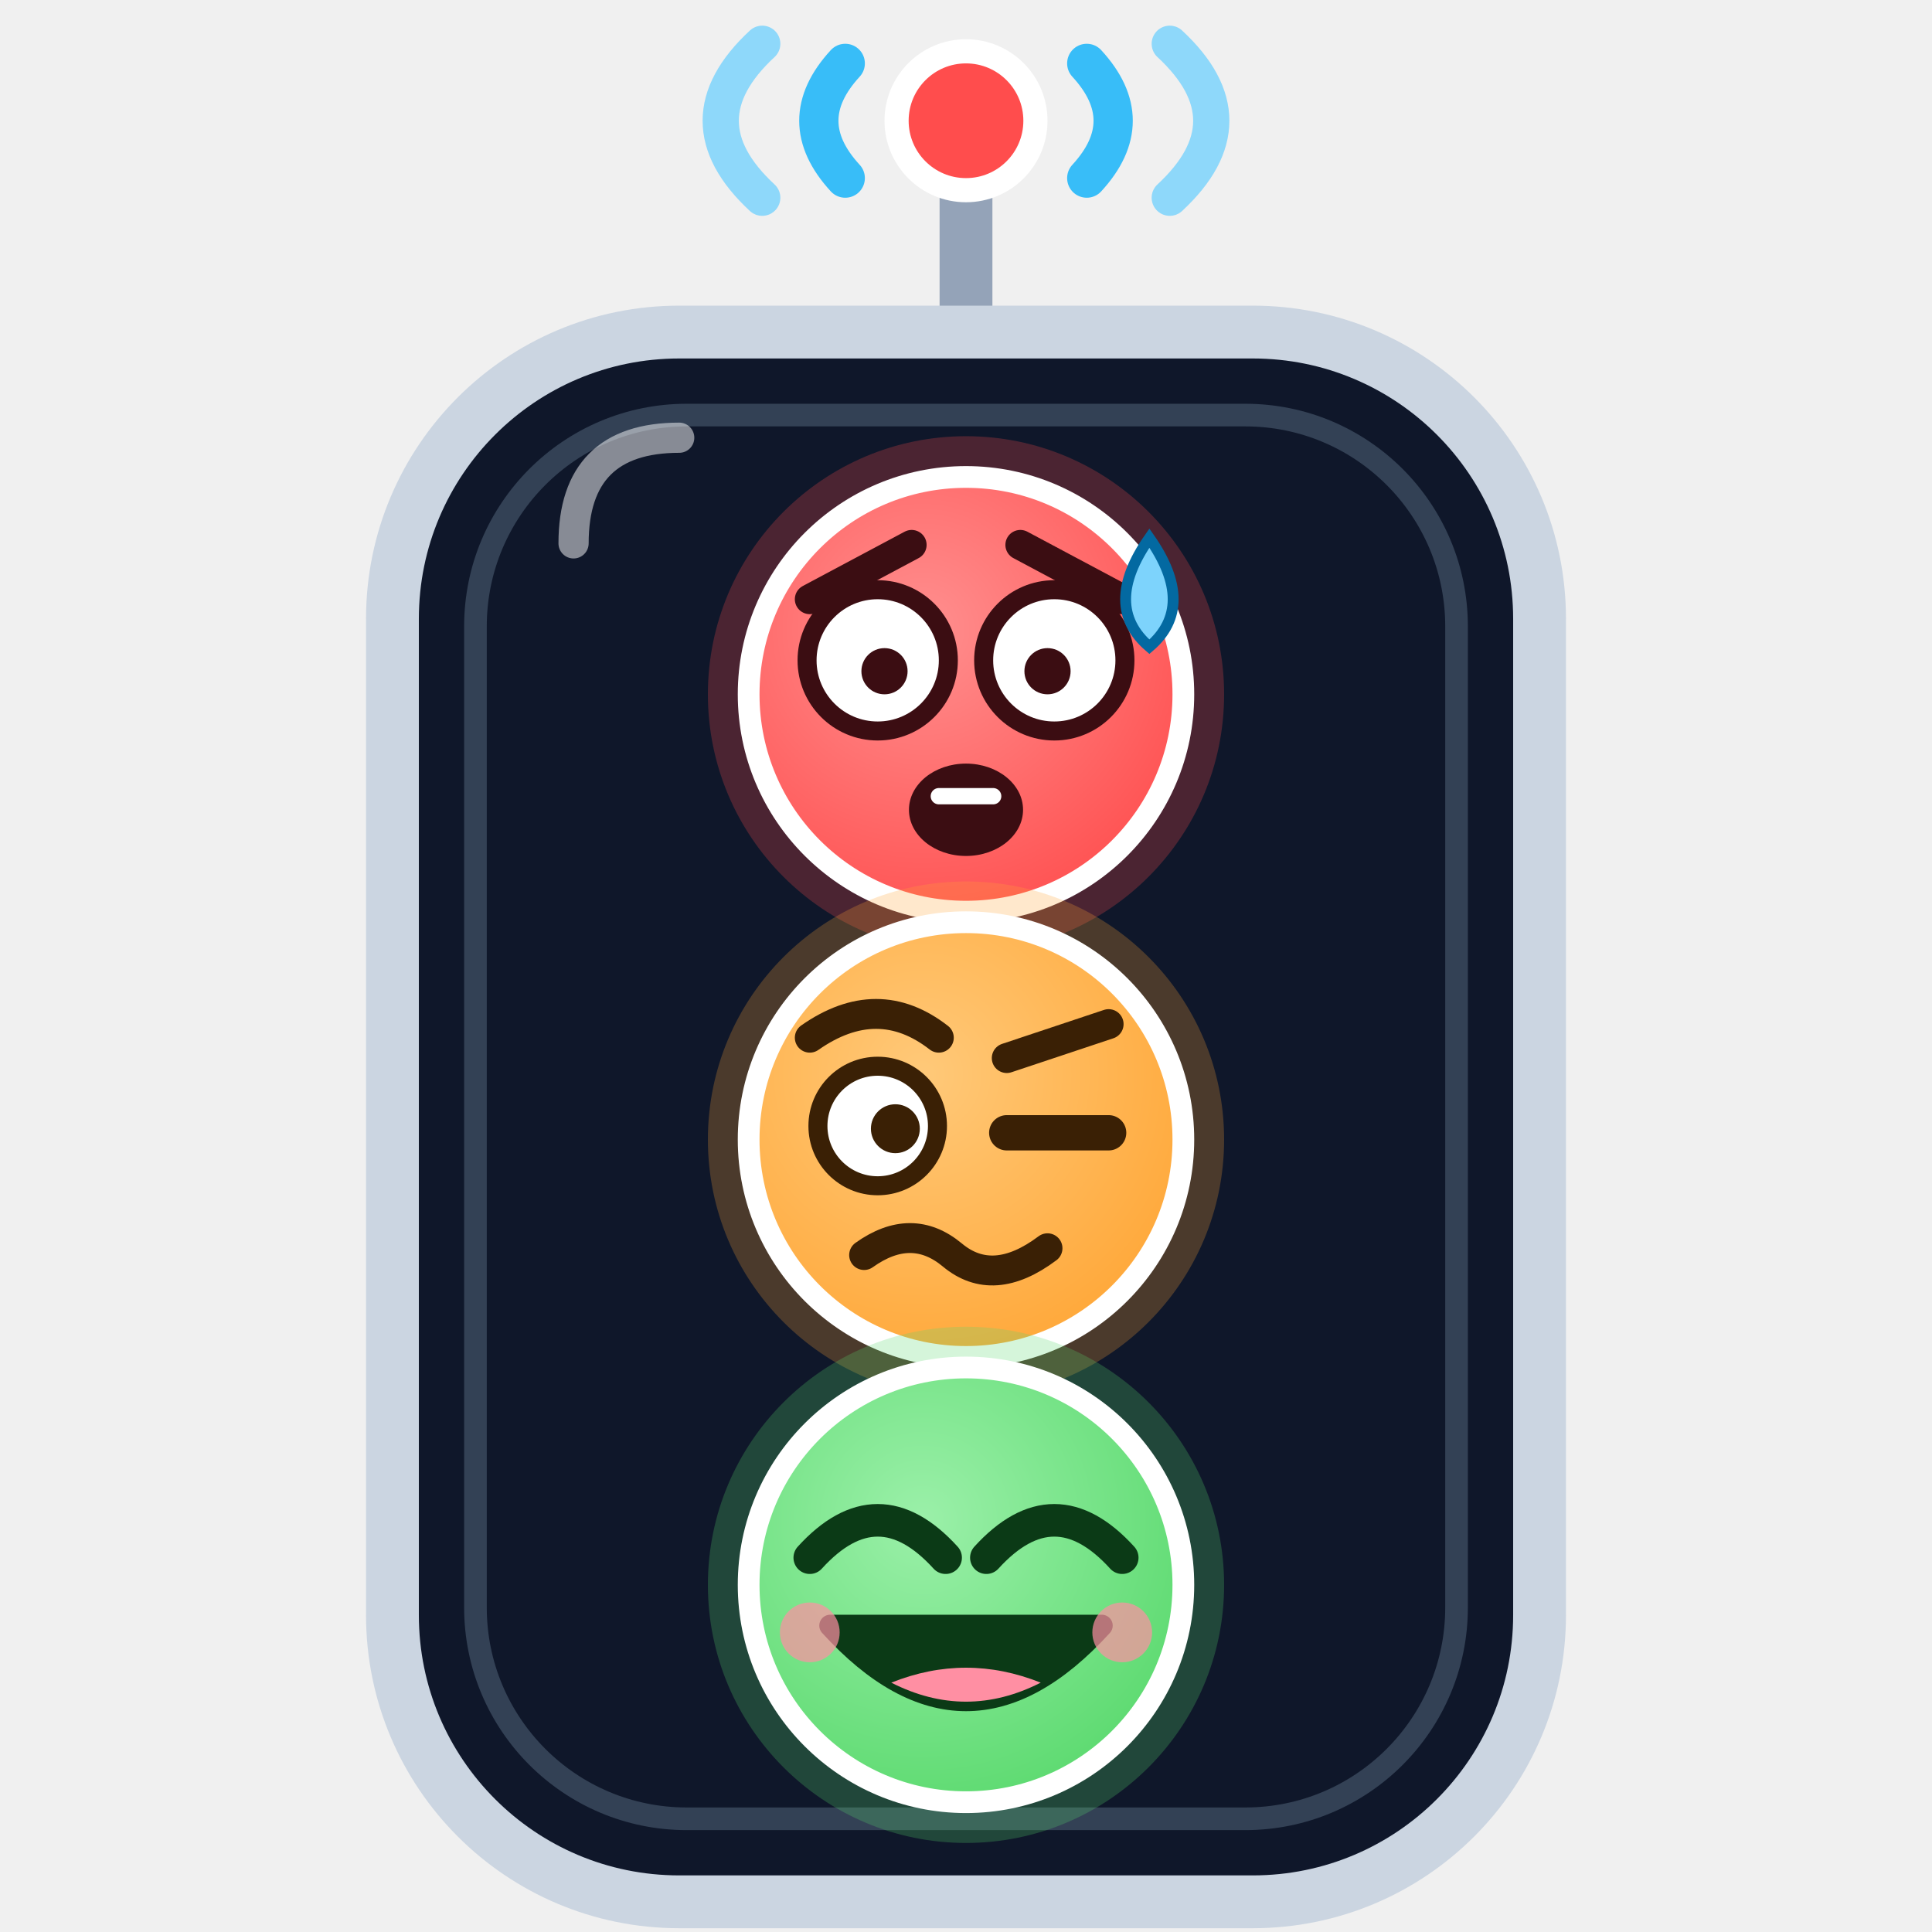
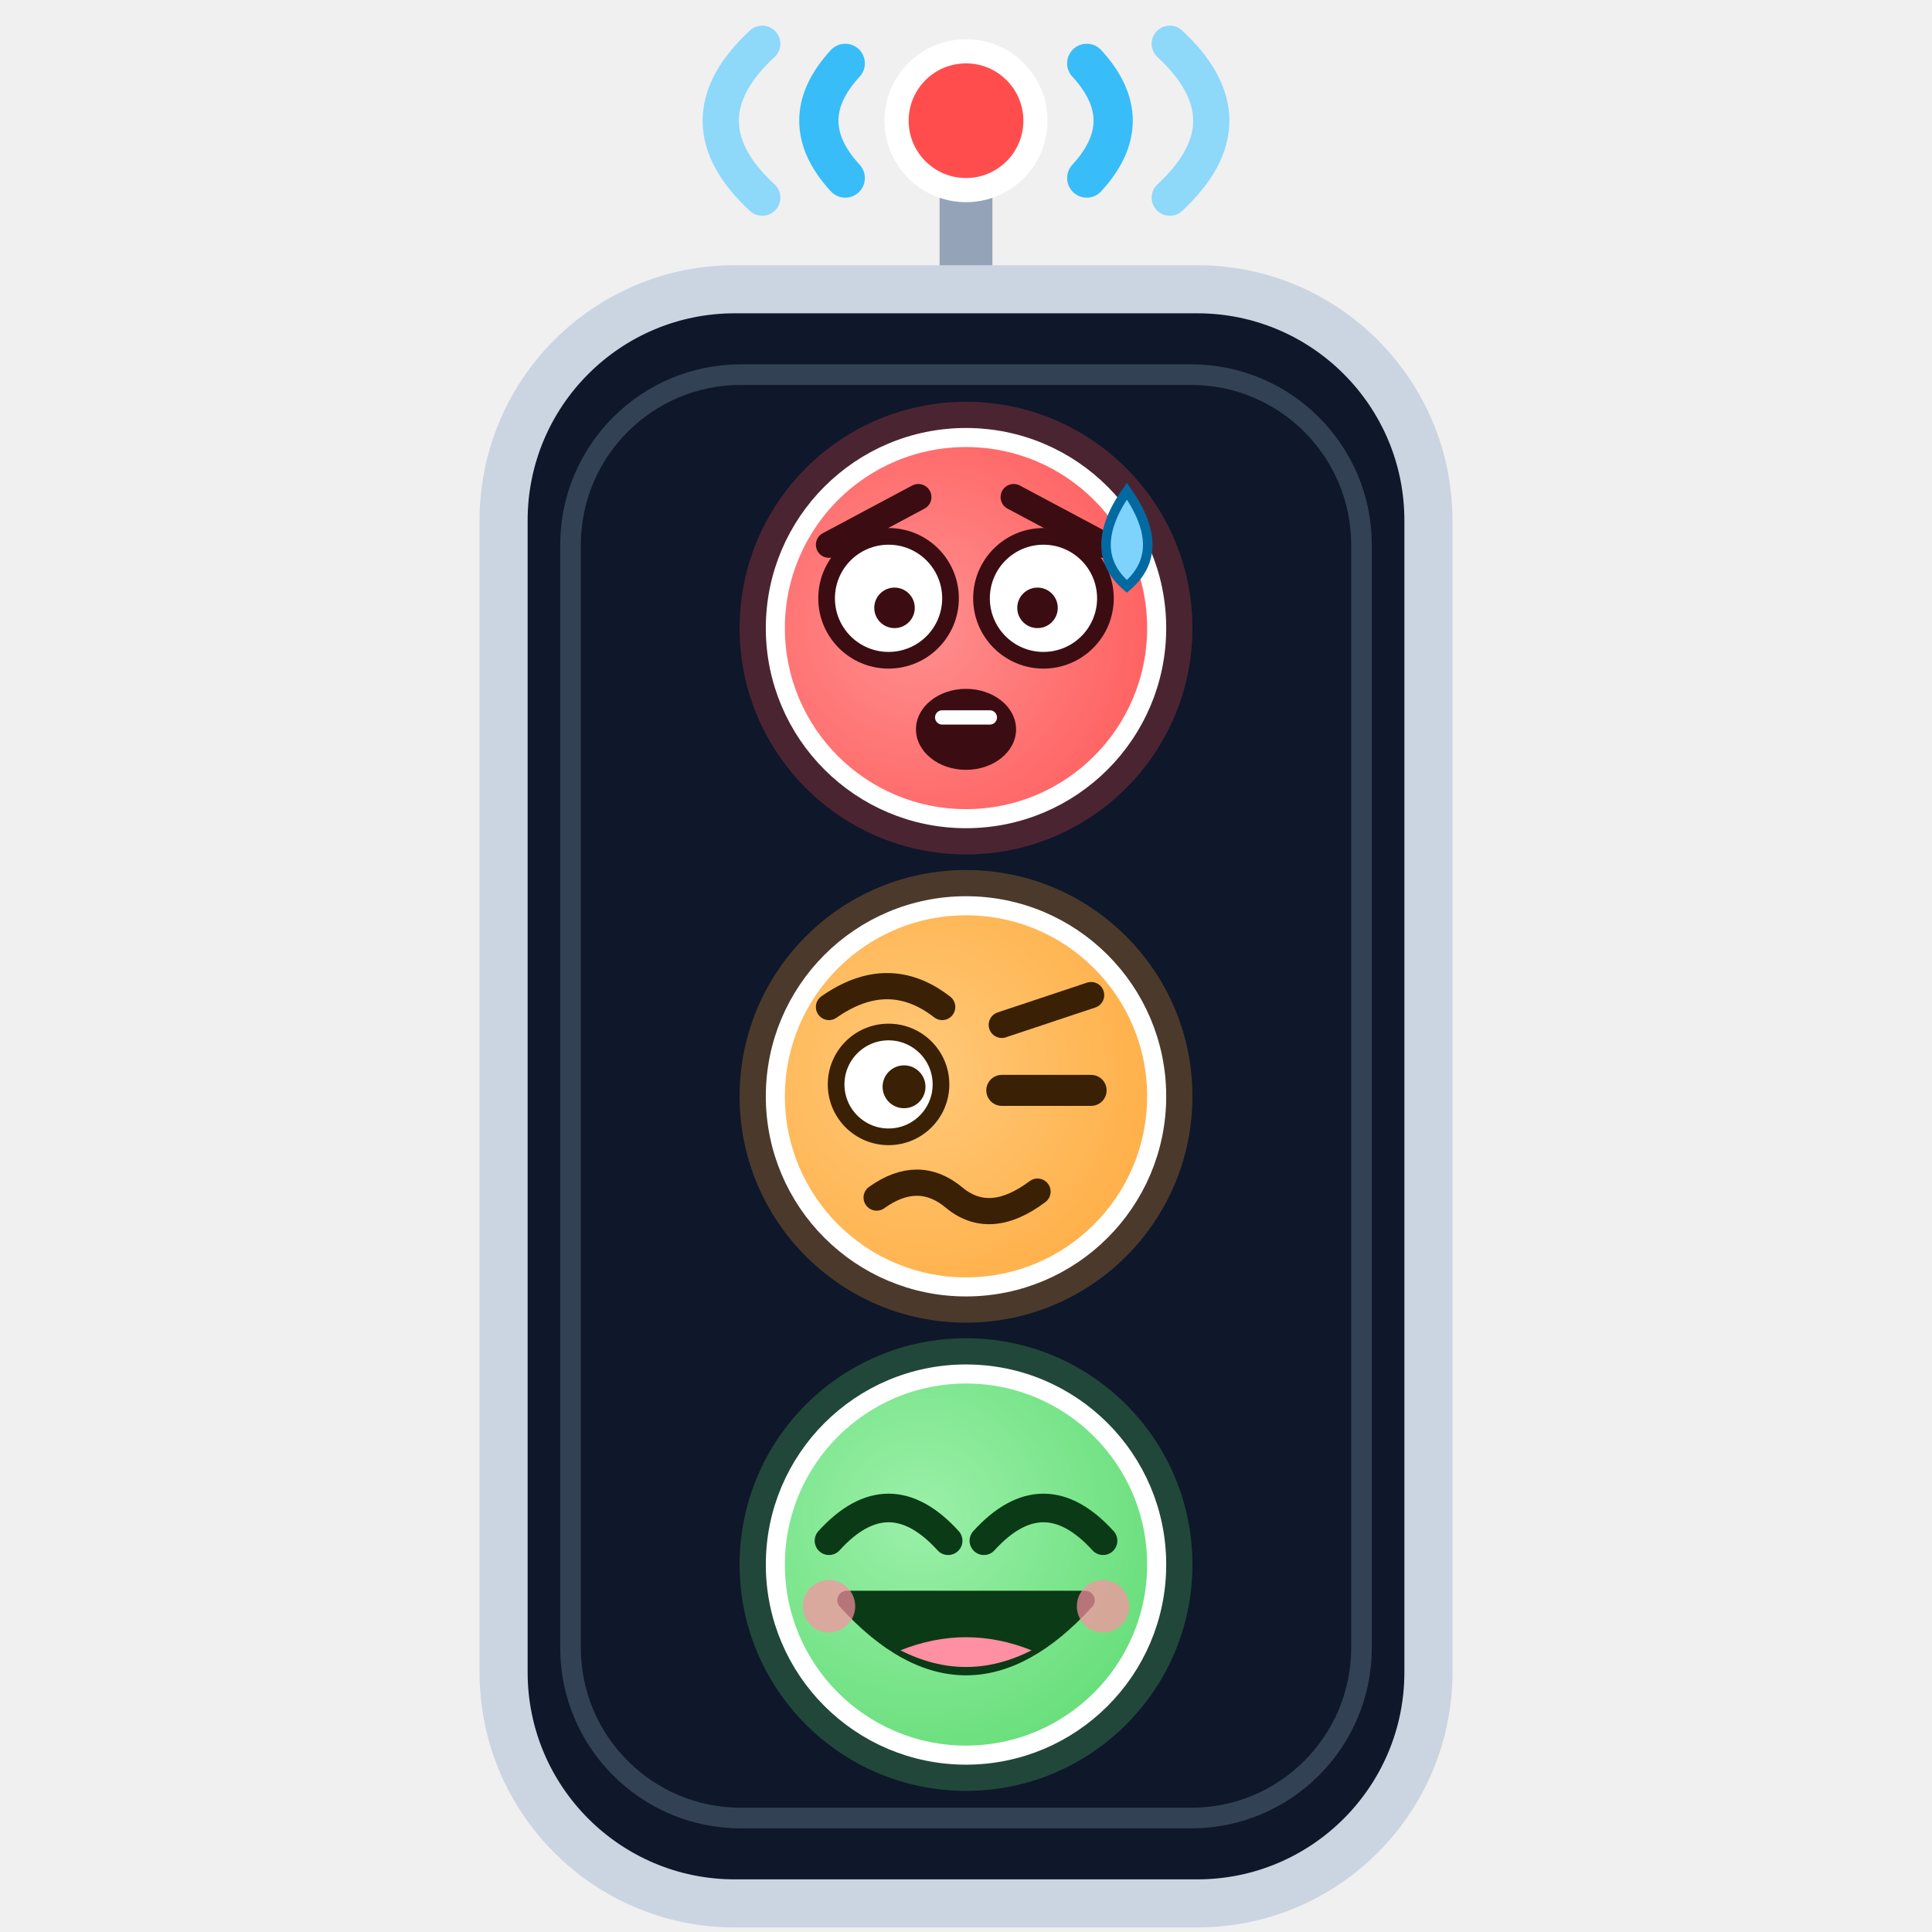
- <svg xmlns="http://www.w3.org/2000/svg" viewBox="0 0 128 128" width="128" height="128" role="img" aria-label="Funny traffic light with a radio antenna">
+ <svg xmlns="http://www.w3.org/2000/svg" viewBox="0 0 128 128" aria-label="Funny traffic light with a radio antenna">
  <defs>
-     <radialGradient id="gr" cx="40%" cy="35%" r="75%">
+     <radialGradient id="prefix__a" cx="60.64" cy="43.96" r="25.2" fx="60.64" fy="43.96" gradientUnits="userSpaceOnUse" gradientTransform="matrix(.9 0 0 .9 6.4 1.9)">
      <stop offset="0" stop-color="#ff8f8f" />
      <stop offset="1" stop-color="#ff4d4d" />
    </radialGradient>
-     <radialGradient id="go" cx="40%" cy="35%" r="75%">
+     <radialGradient id="prefix__b" cx="60.64" cy="74.96" r="25.2" fx="60.64" fy="74.96" gradientUnits="userSpaceOnUse" gradientTransform="matrix(.9 0 0 .9 6.4 3.5)">
      <stop offset="0" stop-color="#ffc979" />
      <stop offset="1" stop-color="#ffa534" />
    </radialGradient>
-     <radialGradient id="gg" cx="40%" cy="35%" r="75%">
+     <radialGradient id="prefix__c" cx="60.64" cy="105.96" r="25.2" fx="60.64" fy="105.96" gradientUnits="userSpaceOnUse" gradientTransform="matrix(.9 0 0 .9 6.4 5.098)">
      <stop offset="0" stop-color="#9bf0a9" />
      <stop offset="1" stop-color="#57d86b" />
    </radialGradient>
  </defs>
-   <g fill="none" stroke-linecap="round">
-     <path d="M64 24V11" stroke="#94a3b8" stroke-width="3.5" />
-     <path d="M56 4.2Q52.5 8 56 11.8M72 4.2Q75.5 8 72 11.8" stroke="#38bdf8" stroke-width="2.6" />
-     <path d="M50.5 2.9Q45 8 50.5 13.1M77.5 2.9Q83 8 77.5 13.1" stroke="#7dd3fc" stroke-width="2.4" opacity="0.85" />
+   <path d="M64 23.99V10.996" stroke="#94a3b8" stroke-width="3.499" fill="none" stroke-linecap="round" />
+   <path d="M56 4.198q-3.5 3.799 0 7.597m16-7.597q3.5 3.799 0 7.597" stroke="#38bdf8" stroke-width="2.599" fill="none" stroke-linecap="round" />
+   <path d="M50.5 2.899q-5.5 5.098 0 10.196m27-10.196q5.5 5.098 0 10.196" stroke="#7dd3fc" stroke-width="2.4" opacity=".85" fill="none" stroke-linecap="round" />
+   <ellipse cx="64.001" cy="7.997" fill="#ff4d4d" stroke="#fff" stroke-width="1.6" rx="4.6" ry="4.598" />
+   <rect x="33.364" y="19.164" width="61.273" height="106.942" rx="15.318" fill="#0f172a" stroke="#cbd5e1" stroke-width="3.186" />
+   <rect x="37.798" y="24.82" width="52.405" height="95.631" rx="11.287" fill="none" stroke="#334155" stroke-width="1.366" />
+   <g>
+     <ellipse cx="64.001" cy="41.613" fill="#ff4d4d" opacity=".25" rx="15" ry="14.994" />
+     <ellipse cx="64.001" cy="41.613" fill="url(#prefix__a)" stroke="#fff" stroke-width="1.263" rx="12.632" ry="12.626" />
+     <ellipse cx="58.869" cy="39.64" fill="#fff" stroke="#3b0d12" stroke-width="1.105" rx="4.105" ry="4.104" />
+     <ellipse cx="69.132" cy="39.64" fill="#fff" stroke="#3b0d12" stroke-width="1.105" rx="4.105" ry="4.104" />
+     <circle cx="59.264" cy="40.272" fill="#3b0d12" r="1.342" />
+     <circle cx="68.738" cy="40.272" fill="#3b0d12" r="1.342" />
+     <path d="M54.922 36.09l5.92-3.157m12.238 3.156l-5.921-3.156" stroke="#3b0d12" stroke-width="1.736" stroke-linecap="round" />
+     <ellipse cx="64.001" cy="48.321" rx="3.316" ry="2.683" fill="#3b0d12" />
+     <path d="M62.422 47.532h3.158" stroke="#fff" stroke-width=".947" stroke-linecap="round" />
+     <path d="M74.659 32.538q2.763 3.946 0 6.313-2.764-2.367 0-6.313z" fill="#7dd3fc" stroke="#0369a1" stroke-width=".631" />
  </g>
-   <circle cx="64" cy="8" r="4.6" fill="#ff4d4d" stroke="#fff" stroke-width="1.6" />
-   <rect x="26" y="22" width="76" height="104" rx="19" fill="#0f172a" stroke="#cbd5e1" stroke-width="3.5" />
-   <rect x="31.5" y="27.5" width="65" height="93" rx="14" fill="none" stroke="#334155" stroke-width="1.5" />
-   <path d="M38 36Q38 29 45 29" fill="none" stroke="#fff" stroke-width="2" stroke-linecap="round" opacity="0.5" />
-   <g transform="translate(64 46) scale(.9) translate(-64 -49)">
-     <circle cx="64" cy="49" r="19" fill="#ff4d4d" opacity="0.25" />
-     <circle cx="64" cy="49" r="16" fill="url(#gr)" stroke="#fff" stroke-width="1.6" />
-     <circle cx="57.5" cy="46.5" r="5.2" fill="#fff" stroke="#3b0d12" stroke-width="1.4" />
-     <circle cx="70.5" cy="46.5" r="5.2" fill="#fff" stroke="#3b0d12" stroke-width="1.4" />
-     <circle cx="58" cy="47.3" r="1.7" fill="#3b0d12" />
-     <circle cx="70" cy="47.3" r="1.7" fill="#3b0d12" />
-     <path d="M52.5 42L60 38M75.5 42L68 38" stroke="#3b0d12" stroke-width="2.2" stroke-linecap="round" />
-     <ellipse cx="64" cy="57.5" rx="4.2" ry="3.4" fill="#3b0d12" />
-     <path d="M62 56.5h4" stroke="#fff" stroke-width="1.2" stroke-linecap="round" />
-     <path d="M77.5 37.5Q81 42.5 77.5 45.5Q74 42.5 77.5 37.5Z" fill="#7dd3fc" stroke="#0369a1" stroke-width="0.8" />
+   <g>
+     <ellipse cx="64.001" cy="72.635" fill="#ffa534" opacity=".25" rx="15" ry="14.994" />
+     <ellipse cx="64.001" cy="72.635" fill="url(#prefix__b)" stroke="#fff" stroke-width="1.263" rx="12.632" ry="12.626" />
+     <ellipse cx="58.869" cy="71.845" fill="#fff" stroke="#3a2005" stroke-width="1.105" rx="3.474" ry="3.472" />
+     <ellipse cx="59.895" cy="72.003" fill="#3a2005" rx="1.421" ry="1.42" />
+     <path d="M66.37 72.24h5.92" stroke="#3a2005" stroke-width="2.052" stroke-linecap="round" />
+     <path d="M54.922 66.716q3.947-2.762 7.5 0" fill="none" stroke="#3a2005" stroke-width="1.736" stroke-linecap="round" />
+     <path d="M66.37 67.9l5.92-1.973" stroke="#3a2005" stroke-width="1.736" stroke-linecap="round" />
+     <path d="M58.08 79.342q2.763-1.973 5.131 0 2.369 1.973 5.527-.394" fill="none" stroke="#3a2005" stroke-width="1.736" stroke-linecap="round" />
  </g>
-   <g transform="translate(64 75.5) scale(.9) translate(-64 -80)">
-     <circle cx="64" cy="80" r="19" fill="#ffa534" opacity="0.25" />
-     <circle cx="64" cy="80" r="16" fill="url(#go)" stroke="#fff" stroke-width="1.6" />
-     <circle cx="57.5" cy="79" r="4.4" fill="#fff" stroke="#3a2005" stroke-width="1.4" />
-     <circle cx="58.8" cy="79.2" r="1.8" fill="#3a2005" />
-     <path d="M67 79.5h7.5" stroke="#3a2005" stroke-width="2.6" stroke-linecap="round" />
-     <path d="M52.5 72.5Q57.5 69 62 72.5" fill="none" stroke="#3a2005" stroke-width="2.2" stroke-linecap="round" />
-     <path d="M67 74L74.5 71.5" stroke="#3a2005" stroke-width="2.2" stroke-linecap="round" />
-     <path d="M56.5 88.5Q60 86 63 88.5T70 88" fill="none" stroke="#3a2005" stroke-width="2.2" stroke-linecap="round" />
-   </g>
-   <g transform="translate(64 105) scale(.9) translate(-64 -111)">
-     <circle cx="64" cy="111" r="19" fill="#57d86b" opacity="0.25" />
-     <circle cx="64" cy="111" r="16" fill="url(#gg)" stroke="#fff" stroke-width="1.6" />
-     <path d="M52.5 109Q57.5 103.5 62.5 109M65.5 109Q70.5 103.5 75.5 109" fill="none" stroke="#0b3a16" stroke-width="2.4" stroke-linecap="round" />
-     <path d="M54 114Q64 125 74 114Z" fill="#0b3a16" stroke="#0b3a16" stroke-width="1.6" stroke-linejoin="round" />
-     <path d="M58.5 118.2Q64 121 69.5 118.2Q64 116 58.5 118.2Z" fill="#ff8fa3" />
-     <circle cx="52.5" cy="114.5" r="2.2" fill="#ff8fa3" opacity="0.7" />
-     <circle cx="75.5" cy="114.5" r="2.2" fill="#ff8fa3" opacity="0.7" />
+   <g>
+     <ellipse cx="64.001" cy="103.656" fill="#57d86b" opacity=".25" rx="15" ry="14.994" />
+     <ellipse cx="64.001" cy="103.656" fill="url(#prefix__c)" stroke="#fff" stroke-width="1.263" rx="12.632" ry="12.626" />
+     <path d="M54.922 102.077q3.947-4.34 7.895 0m2.368 0q3.947-4.34 7.895 0" fill="none" stroke="#0b3a16" stroke-width="1.894" stroke-linecap="round" />
+     <path d="M56.106 106.023q7.895 8.68 15.79 0z" fill="#0b3a16" stroke="#0b3a16" stroke-width="1.263" stroke-linejoin="round" />
+     <path d="M59.659 109.338q4.342 2.21 8.684 0-4.342-1.737-8.684 0z" fill="#ff8fa3" />
+     <ellipse cx="54.922" cy="106.418" fill="#ff8fa3" opacity=".7" rx="1.737" ry="1.736" />
+     <ellipse cx="73.08" cy="106.418" fill="#ff8fa3" opacity=".7" rx="1.737" ry="1.736" />
  </g>
</svg>
